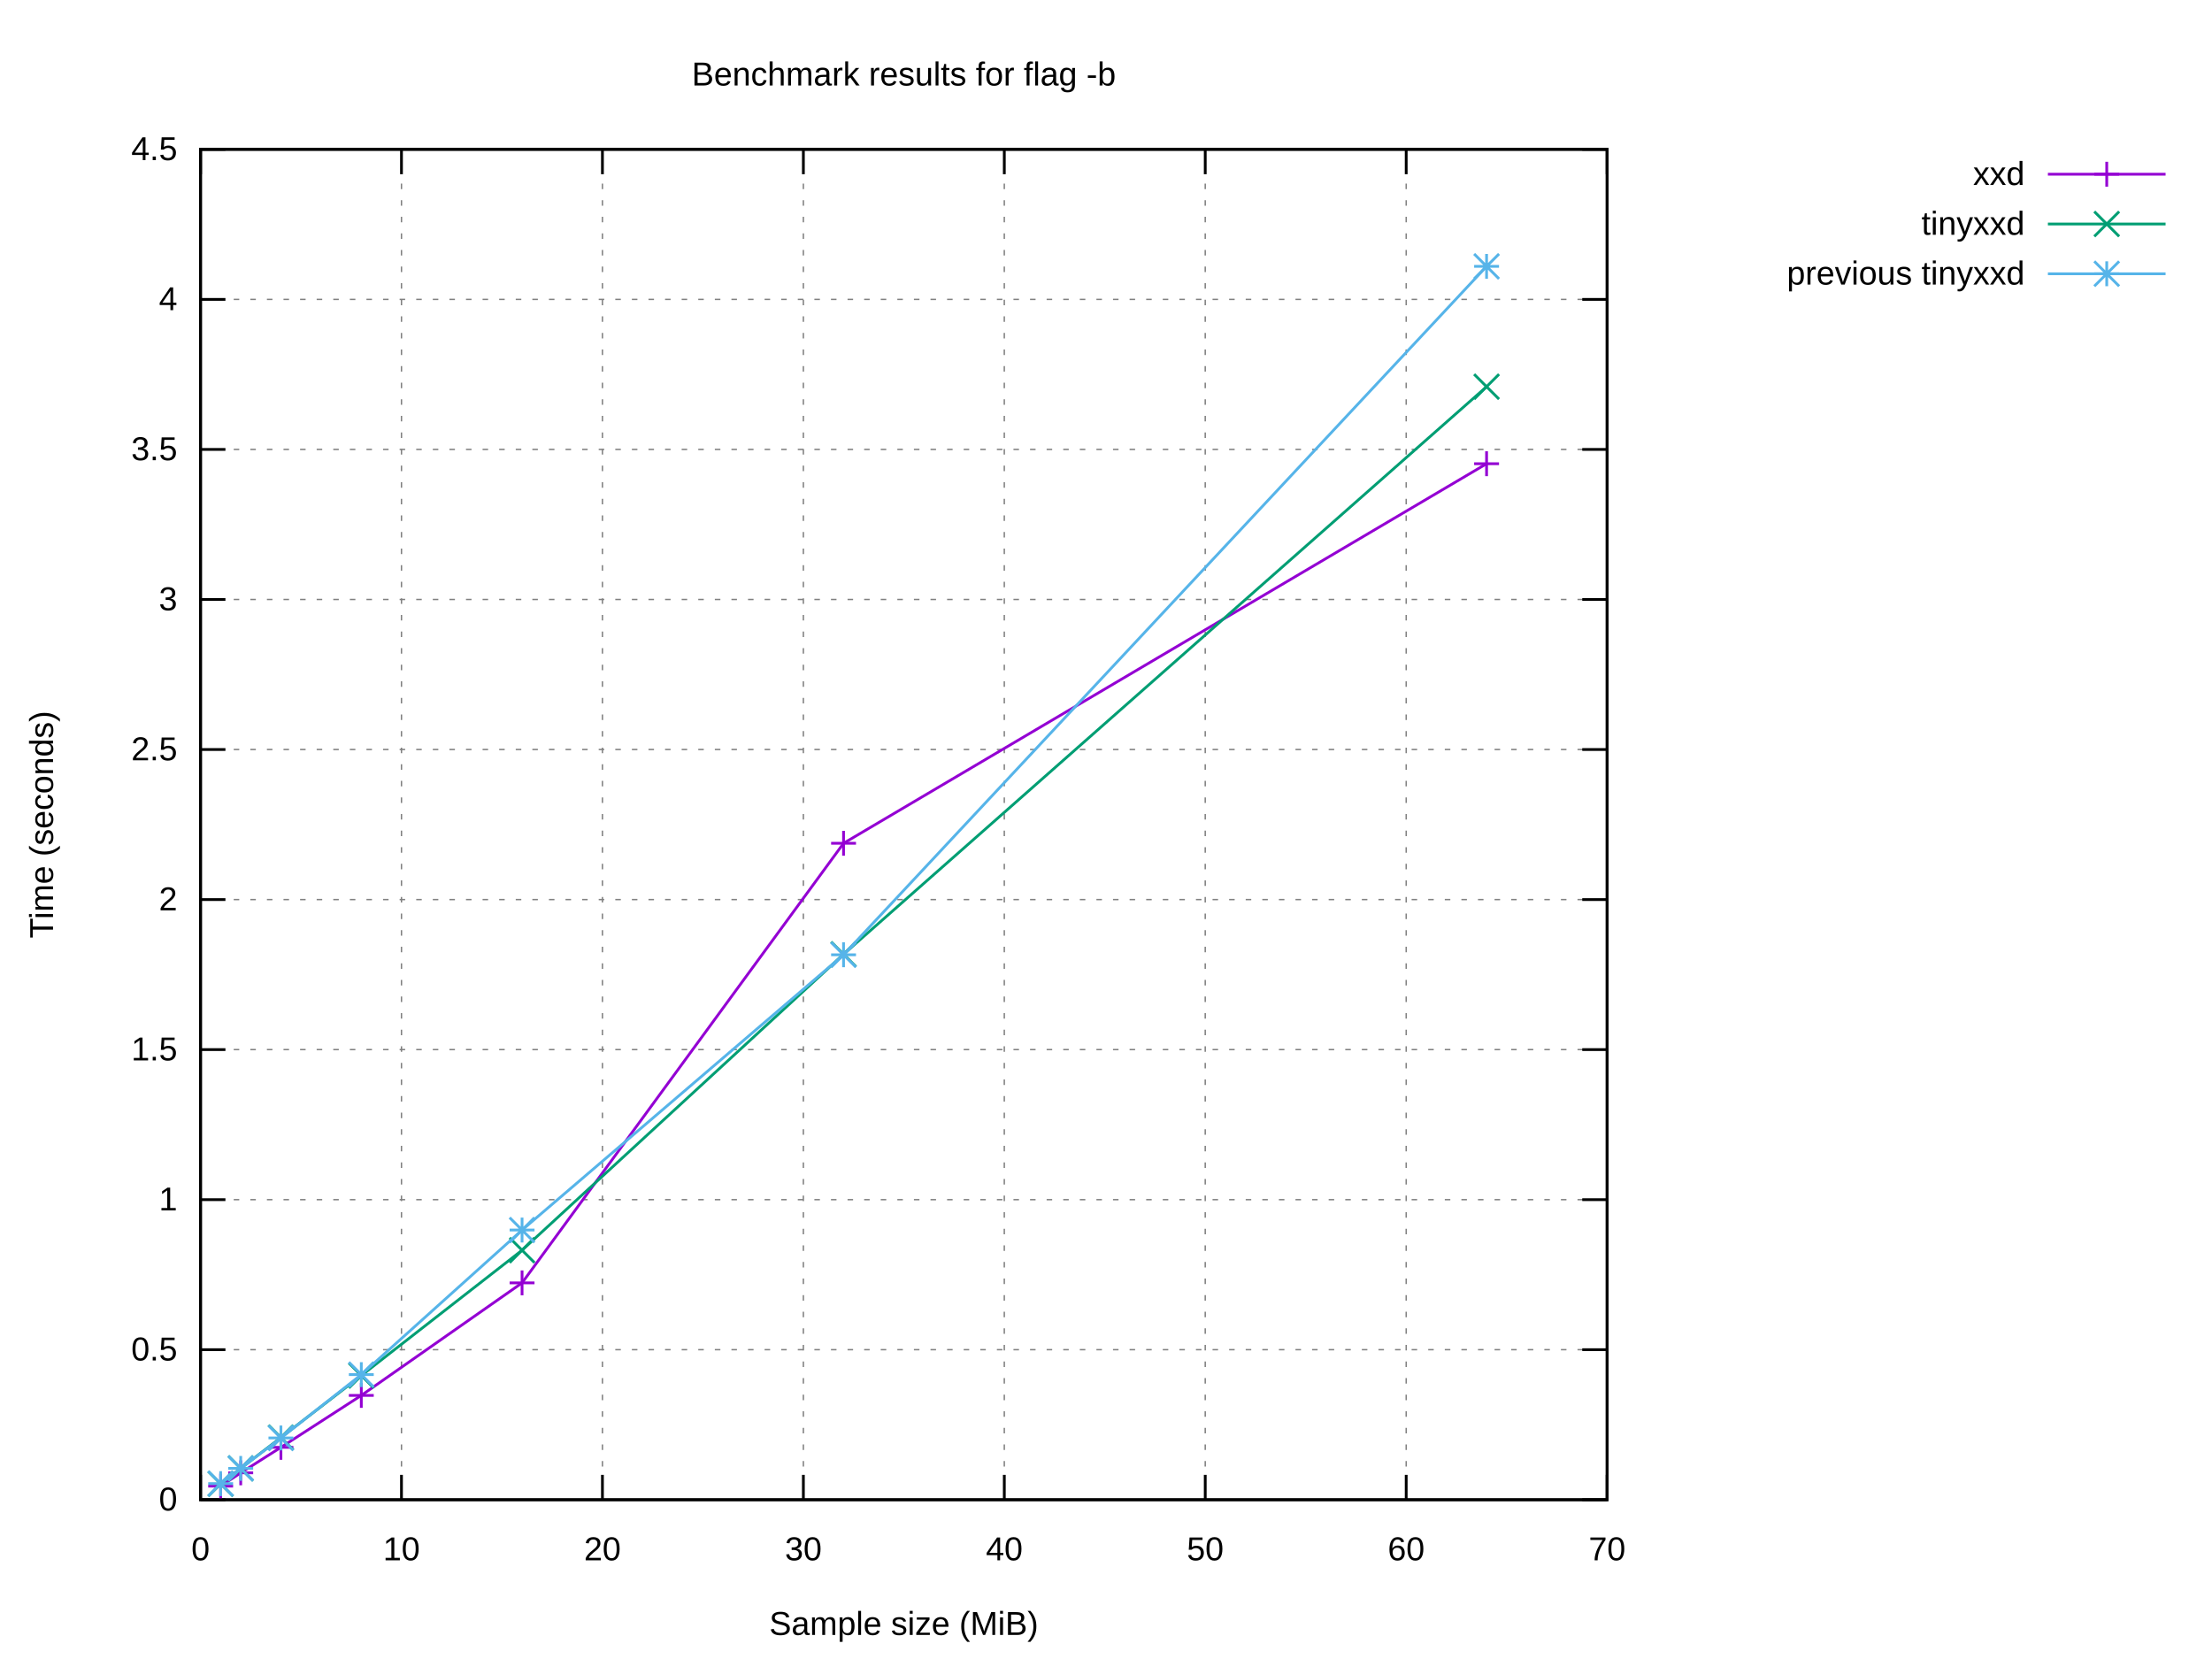
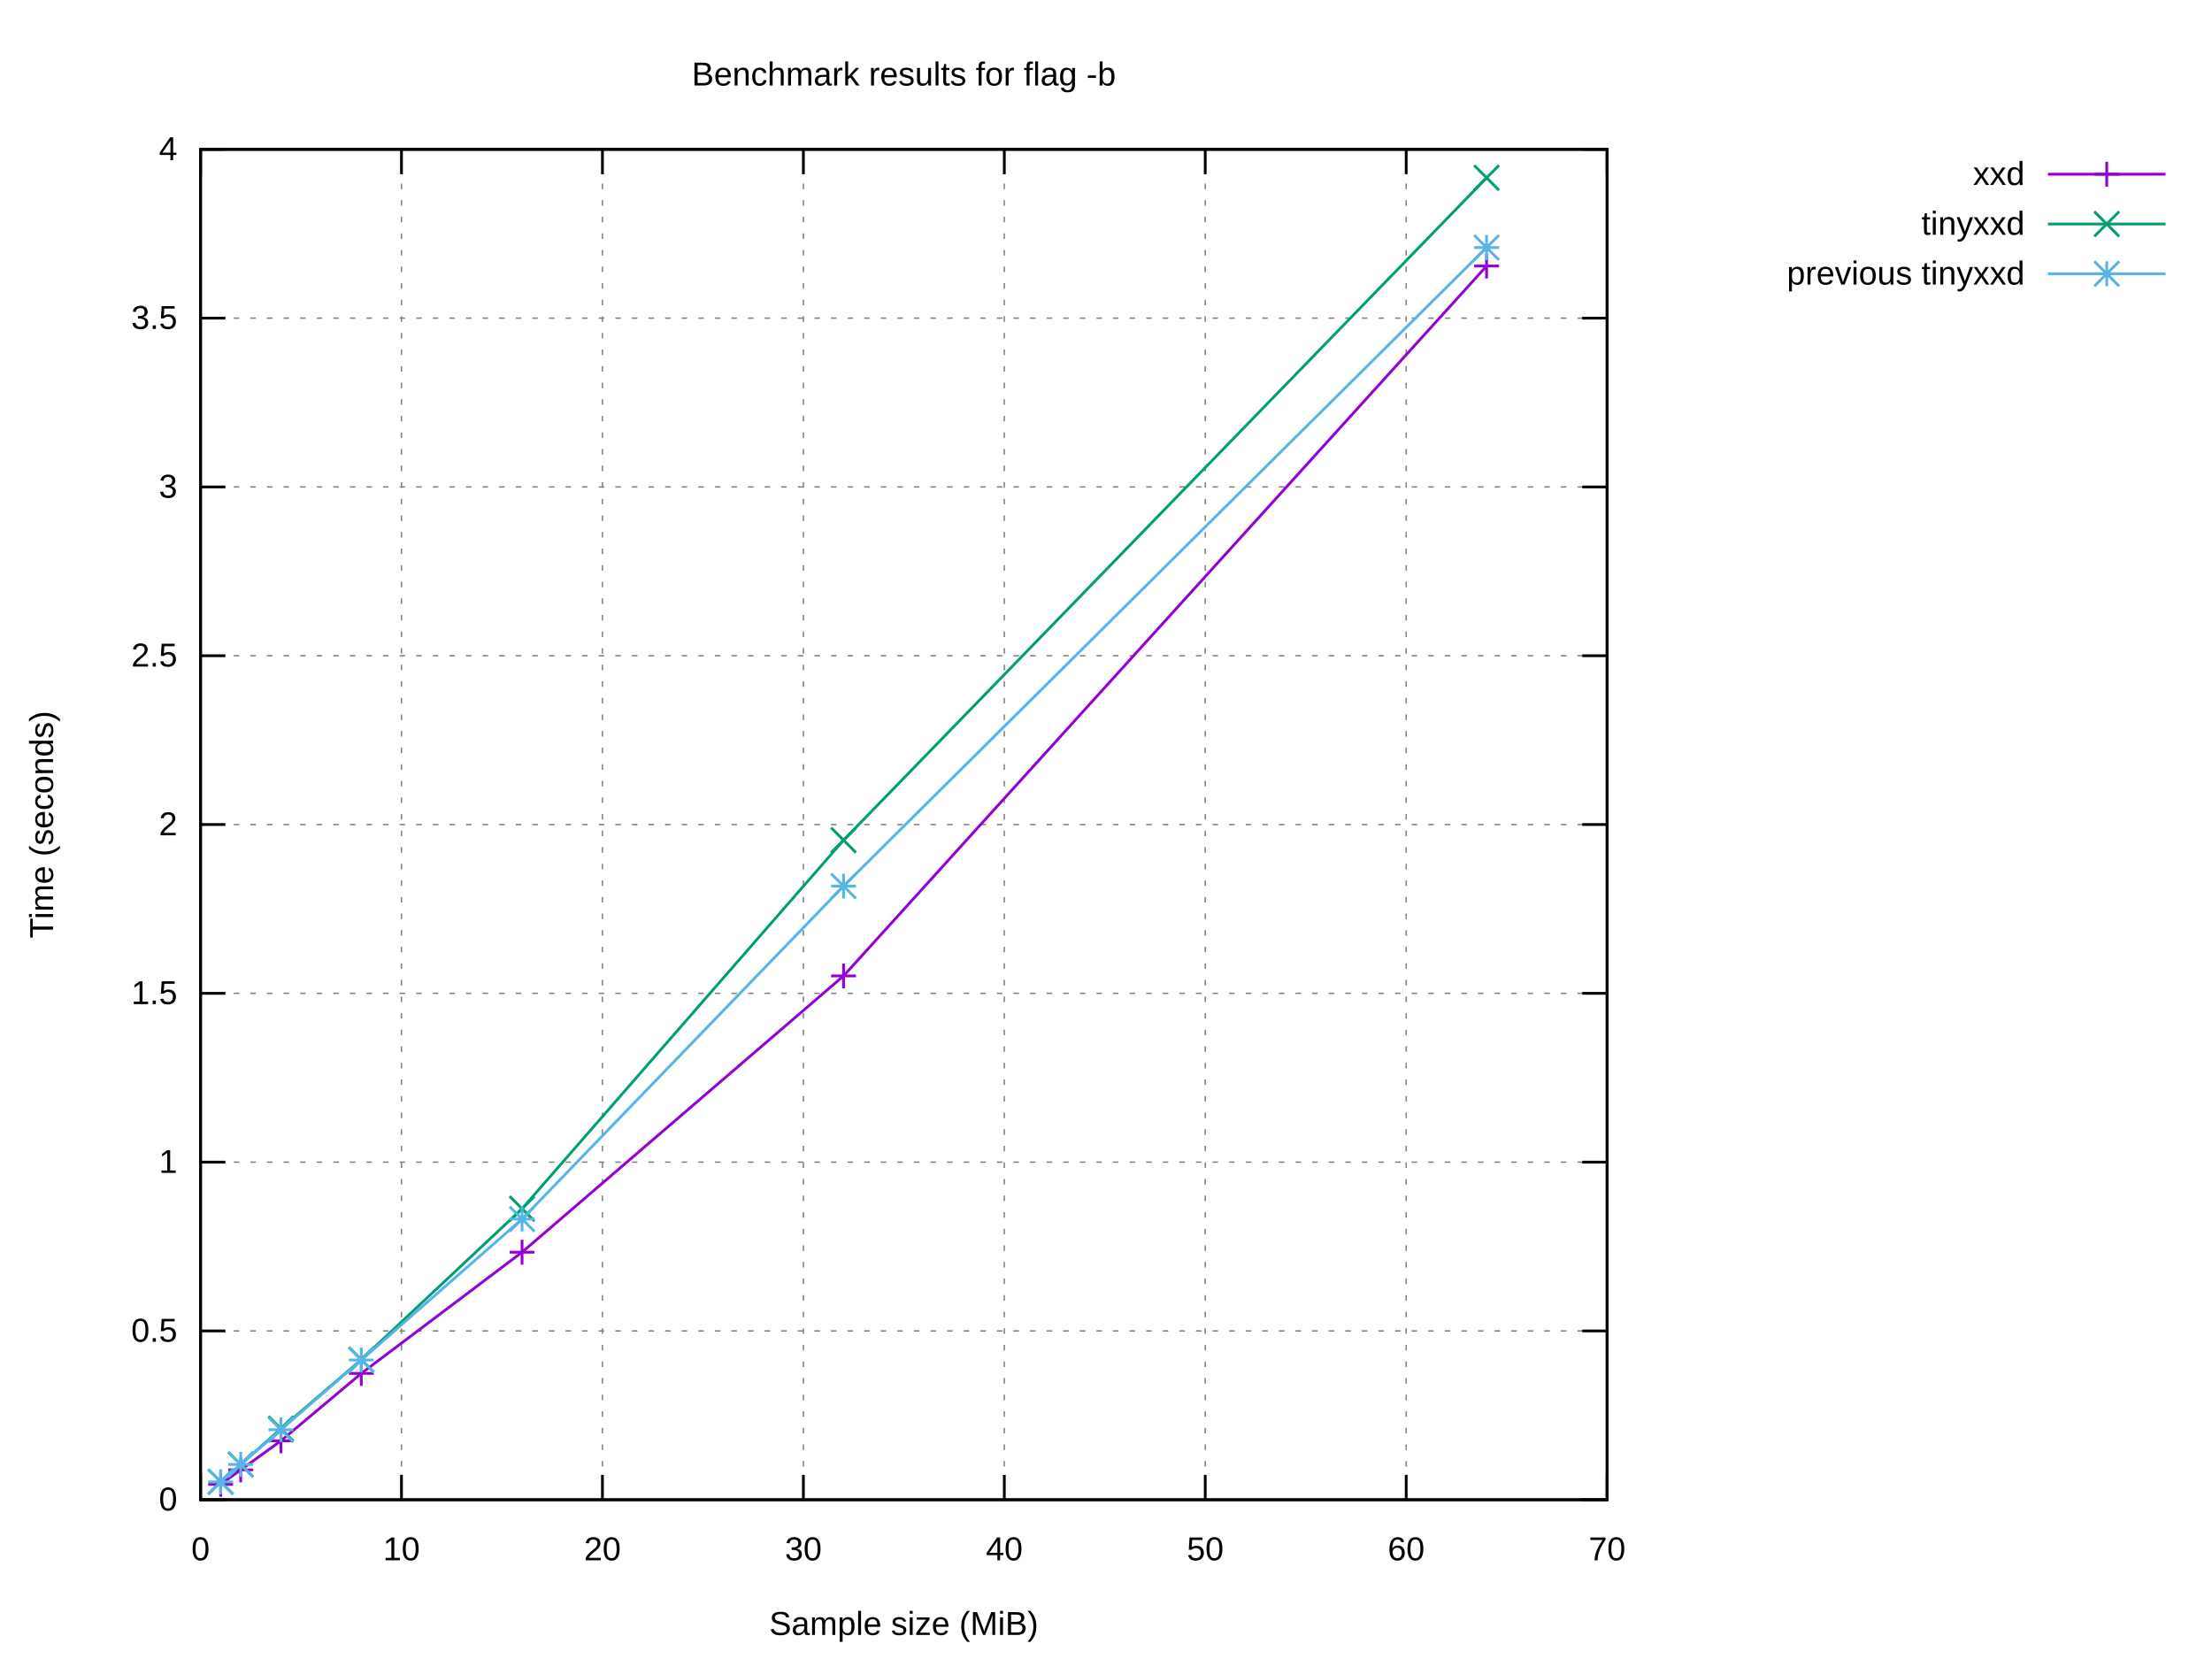
<svg xmlns="http://www.w3.org/2000/svg" xmlns:xlink="http://www.w3.org/1999/xlink" width="800" height="600" viewBox="0 0 800 600">
  <g id="gnuplot_canvas">
    <rect x="0" y="0" width="800" height="600" fill="#ffffff" />
    <defs>
      <circle id="gpDot" r="0.5" stroke-width="0.5" stroke="currentColor" />
      <path id="gpPt0" stroke-width="0.222" stroke="currentColor" d="M-1,0 h2 M0,-1 v2" />
      <path id="gpPt1" stroke-width="0.222" stroke="currentColor" d="M-1,-1 L1,1 M1,-1 L-1,1" />
      <path id="gpPt2" stroke-width="0.222" stroke="currentColor" d="M-1,0 L1,0 M0,-1 L0,1 M-1,-1 L1,1 M-1,1 L1,-1" />
      <rect id="gpPt3" stroke-width="0.222" stroke="currentColor" x="-1" y="-1" width="2" height="2" />
      <rect id="gpPt4" stroke-width="0.222" stroke="currentColor" fill="currentColor" x="-1" y="-1" width="2" height="2" />
      <circle id="gpPt5" stroke-width="0.222" stroke="currentColor" cx="0" cy="0" r="1" />
      <use xlink:href="#gpPt5" id="gpPt6" fill="currentColor" stroke="none" />
      <path id="gpPt7" stroke-width="0.222" stroke="currentColor" d="M0,-1.33 L-1.33,0.67 L1.33,0.67 z" />
      <use xlink:href="#gpPt7" id="gpPt8" fill="currentColor" stroke="none" />
      <use xlink:href="#gpPt7" id="gpPt9" stroke="currentColor" transform="rotate(180)" />
      <use xlink:href="#gpPt9" id="gpPt10" fill="currentColor" stroke="none" />
      <use xlink:href="#gpPt3" id="gpPt11" stroke="currentColor" transform="rotate(45)" />
      <use xlink:href="#gpPt11" id="gpPt12" fill="currentColor" stroke="none" />
      <path id="gpPt13" stroke-width="0.222" stroke="currentColor" d="M0,1.330 L1.265,0.411 L0.782,-1.067 L-0.782,-1.076 L-1.265,0.411 z" />
      <use xlink:href="#gpPt13" id="gpPt14" fill="currentColor" stroke="none" />
      <filter id="textbox" filterUnits="objectBoundingBox" x="0" y="0" height="1" width="1">
        <feFlood flood-color="#FFFFFF" flood-opacity="1" result="bgnd" />
        <feComposite in="SourceGraphic" in2="bgnd" operator="atop" />
      </filter>
      <filter id="greybox" filterUnits="objectBoundingBox" x="0" y="0" height="1" width="1">
        <feFlood flood-color="lightgrey" flood-opacity="1" result="grey" />
        <feComposite in="SourceGraphic" in2="grey" operator="atop" />
      </filter>
    </defs>
    <g fill="none" color="#FFFFFF" stroke="currentColor" stroke-width="1.00" stroke-linecap="butt" stroke-linejoin="miter">
</g>
    <g fill="none" color="black" stroke="currentColor" stroke-width="1.00" stroke-linecap="butt" stroke-linejoin="miter">
</g>
    <g fill="none" color="black" stroke="black" stroke-width="0.50" stroke-linecap="butt" stroke-linejoin="miter">
</g>
    <g fill="none" color="gray" stroke="currentColor" stroke-width="0.50" stroke-linecap="butt" stroke-linejoin="miter">
      <path stroke="gray" stroke-dasharray="2,4" class="gridline" d="M72.53,542.40 L581.24,542.40  " />
    </g>
    <g fill="none" color="gray" stroke="gray" stroke-width="1.00" stroke-linecap="butt" stroke-linejoin="miter">
</g>
    <g fill="none" color="black" stroke="currentColor" stroke-width="1.00" stroke-linecap="butt" stroke-linejoin="miter">
      <path stroke="black" d="M72.53,542.40 L81.53,542.40 M581.24,542.40 L572.24,542.40  " />
      <g transform="translate(64.14,546.30)" stroke="none" fill="black" font-family="Arial" font-size="12.00" text-anchor="end">
        <text>
          <tspan font-family="Arial"> 0</tspan>
        </text>
      </g>
    </g>
    <g fill="none" color="black" stroke="currentColor" stroke-width="1.00" stroke-linecap="butt" stroke-linejoin="miter">
</g>
    <g fill="none" color="black" stroke="black" stroke-width="0.50" stroke-linecap="butt" stroke-linejoin="miter">
</g>
    <g fill="none" color="gray" stroke="currentColor" stroke-width="0.50" stroke-linecap="butt" stroke-linejoin="miter">
-       <path stroke="gray" stroke-dasharray="2,4" class="gridline" d="M72.53,488.13 L581.24,488.13  " />
-     </g>
-     <g fill="none" color="gray" stroke="gray" stroke-width="1.00" stroke-linecap="butt" stroke-linejoin="miter">
- </g>
-     <g fill="none" color="black" stroke="currentColor" stroke-width="1.00" stroke-linecap="butt" stroke-linejoin="miter">
-       <path stroke="black" d="M72.53,488.13 L81.53,488.13 M581.24,488.13 L572.24,488.13  " />
-       <g transform="translate(64.14,492.03)" stroke="none" fill="black" font-family="Arial" font-size="12.00" text-anchor="end">
+       <path stroke="gray" stroke-dasharray="2,4" class="gridline" d="M72.53,481.35 L581.24,481.35  " />
+     </g>
+     <g fill="none" color="gray" stroke="gray" stroke-width="1.00" stroke-linecap="butt" stroke-linejoin="miter">
+ </g>
+     <g fill="none" color="black" stroke="currentColor" stroke-width="1.00" stroke-linecap="butt" stroke-linejoin="miter">
+       <path stroke="black" d="M72.53,481.35 L81.53,481.35 M581.24,481.35 L572.24,481.35  " />
+       <g transform="translate(64.14,485.25)" stroke="none" fill="black" font-family="Arial" font-size="12.00" text-anchor="end">
        <text>
          <tspan font-family="Arial"> 0.5</tspan>
        </text>
      </g>
    </g>
    <g fill="none" color="black" stroke="currentColor" stroke-width="1.00" stroke-linecap="butt" stroke-linejoin="miter">
</g>
    <g fill="none" color="black" stroke="black" stroke-width="0.50" stroke-linecap="butt" stroke-linejoin="miter">
</g>
    <g fill="none" color="gray" stroke="currentColor" stroke-width="0.50" stroke-linecap="butt" stroke-linejoin="miter">
-       <path stroke="gray" stroke-dasharray="2,4" class="gridline" d="M72.53,433.87 L581.24,433.87  " />
-     </g>
-     <g fill="none" color="gray" stroke="gray" stroke-width="1.00" stroke-linecap="butt" stroke-linejoin="miter">
- </g>
-     <g fill="none" color="black" stroke="currentColor" stroke-width="1.00" stroke-linecap="butt" stroke-linejoin="miter">
-       <path stroke="black" d="M72.53,433.87 L81.53,433.87 M581.24,433.87 L572.24,433.87  " />
-       <g transform="translate(64.14,437.77)" stroke="none" fill="black" font-family="Arial" font-size="12.00" text-anchor="end">
+       <path stroke="gray" stroke-dasharray="2,4" class="gridline" d="M72.53,420.30 L581.24,420.30  " />
+     </g>
+     <g fill="none" color="gray" stroke="gray" stroke-width="1.00" stroke-linecap="butt" stroke-linejoin="miter">
+ </g>
+     <g fill="none" color="black" stroke="currentColor" stroke-width="1.00" stroke-linecap="butt" stroke-linejoin="miter">
+       <path stroke="black" d="M72.53,420.30 L81.53,420.30 M581.24,420.30 L572.24,420.30  " />
+       <g transform="translate(64.14,424.20)" stroke="none" fill="black" font-family="Arial" font-size="12.00" text-anchor="end">
        <text>
          <tspan font-family="Arial"> 1</tspan>
        </text>
      </g>
    </g>
    <g fill="none" color="black" stroke="currentColor" stroke-width="1.00" stroke-linecap="butt" stroke-linejoin="miter">
</g>
    <g fill="none" color="black" stroke="black" stroke-width="0.50" stroke-linecap="butt" stroke-linejoin="miter">
</g>
    <g fill="none" color="gray" stroke="currentColor" stroke-width="0.50" stroke-linecap="butt" stroke-linejoin="miter">
-       <path stroke="gray" stroke-dasharray="2,4" class="gridline" d="M72.53,379.60 L581.24,379.60  " />
-     </g>
-     <g fill="none" color="gray" stroke="gray" stroke-width="1.00" stroke-linecap="butt" stroke-linejoin="miter">
- </g>
-     <g fill="none" color="black" stroke="currentColor" stroke-width="1.00" stroke-linecap="butt" stroke-linejoin="miter">
-       <path stroke="black" d="M72.53,379.60 L81.53,379.60 M581.24,379.60 L572.24,379.60  " />
-       <g transform="translate(64.14,383.50)" stroke="none" fill="black" font-family="Arial" font-size="12.00" text-anchor="end">
+       <path stroke="gray" stroke-dasharray="2,4" class="gridline" d="M72.53,359.25 L581.24,359.25  " />
+     </g>
+     <g fill="none" color="gray" stroke="gray" stroke-width="1.00" stroke-linecap="butt" stroke-linejoin="miter">
+ </g>
+     <g fill="none" color="black" stroke="currentColor" stroke-width="1.00" stroke-linecap="butt" stroke-linejoin="miter">
+       <path stroke="black" d="M72.53,359.25 L81.53,359.25 M581.24,359.25 L572.24,359.25  " />
+       <g transform="translate(64.14,363.15)" stroke="none" fill="black" font-family="Arial" font-size="12.00" text-anchor="end">
        <text>
          <tspan font-family="Arial"> 1.5</tspan>
        </text>
      </g>
    </g>
    <g fill="none" color="black" stroke="currentColor" stroke-width="1.00" stroke-linecap="butt" stroke-linejoin="miter">
</g>
    <g fill="none" color="black" stroke="black" stroke-width="0.50" stroke-linecap="butt" stroke-linejoin="miter">
</g>
    <g fill="none" color="gray" stroke="currentColor" stroke-width="0.50" stroke-linecap="butt" stroke-linejoin="miter">
-       <path stroke="gray" stroke-dasharray="2,4" class="gridline" d="M72.53,325.34 L581.24,325.34  " />
-     </g>
-     <g fill="none" color="gray" stroke="gray" stroke-width="1.00" stroke-linecap="butt" stroke-linejoin="miter">
- </g>
-     <g fill="none" color="black" stroke="currentColor" stroke-width="1.00" stroke-linecap="butt" stroke-linejoin="miter">
-       <path stroke="black" d="M72.53,325.34 L81.53,325.34 M581.24,325.34 L572.24,325.34  " />
-       <g transform="translate(64.14,329.24)" stroke="none" fill="black" font-family="Arial" font-size="12.00" text-anchor="end">
+       <path stroke="gray" stroke-dasharray="2,4" class="gridline" d="M72.53,298.20 L581.24,298.20  " />
+     </g>
+     <g fill="none" color="gray" stroke="gray" stroke-width="1.00" stroke-linecap="butt" stroke-linejoin="miter">
+ </g>
+     <g fill="none" color="black" stroke="currentColor" stroke-width="1.00" stroke-linecap="butt" stroke-linejoin="miter">
+       <path stroke="black" d="M72.53,298.20 L81.53,298.20 M581.24,298.20 L572.24,298.20  " />
+       <g transform="translate(64.14,302.10)" stroke="none" fill="black" font-family="Arial" font-size="12.00" text-anchor="end">
        <text>
          <tspan font-family="Arial"> 2</tspan>
        </text>
      </g>
    </g>
    <g fill="none" color="black" stroke="currentColor" stroke-width="1.00" stroke-linecap="butt" stroke-linejoin="miter">
</g>
    <g fill="none" color="black" stroke="black" stroke-width="0.50" stroke-linecap="butt" stroke-linejoin="miter">
</g>
    <g fill="none" color="gray" stroke="currentColor" stroke-width="0.50" stroke-linecap="butt" stroke-linejoin="miter">
-       <path stroke="gray" stroke-dasharray="2,4" class="gridline" d="M72.53,271.07 L581.24,271.07  " />
-     </g>
-     <g fill="none" color="gray" stroke="gray" stroke-width="1.00" stroke-linecap="butt" stroke-linejoin="miter">
- </g>
-     <g fill="none" color="black" stroke="currentColor" stroke-width="1.00" stroke-linecap="butt" stroke-linejoin="miter">
-       <path stroke="black" d="M72.53,271.07 L81.53,271.07 M581.24,271.07 L572.24,271.07  " />
-       <g transform="translate(64.14,274.97)" stroke="none" fill="black" font-family="Arial" font-size="12.00" text-anchor="end">
+       <path stroke="gray" stroke-dasharray="2,4" class="gridline" d="M72.53,237.16 L581.24,237.16  " />
+     </g>
+     <g fill="none" color="gray" stroke="gray" stroke-width="1.00" stroke-linecap="butt" stroke-linejoin="miter">
+ </g>
+     <g fill="none" color="black" stroke="currentColor" stroke-width="1.00" stroke-linecap="butt" stroke-linejoin="miter">
+       <path stroke="black" d="M72.53,237.16 L81.53,237.16 M581.24,237.16 L572.24,237.16  " />
+       <g transform="translate(64.14,241.06)" stroke="none" fill="black" font-family="Arial" font-size="12.00" text-anchor="end">
        <text>
          <tspan font-family="Arial"> 2.5</tspan>
        </text>
      </g>
    </g>
    <g fill="none" color="black" stroke="currentColor" stroke-width="1.00" stroke-linecap="butt" stroke-linejoin="miter">
</g>
    <g fill="none" color="black" stroke="black" stroke-width="0.50" stroke-linecap="butt" stroke-linejoin="miter">
</g>
    <g fill="none" color="gray" stroke="currentColor" stroke-width="0.50" stroke-linecap="butt" stroke-linejoin="miter">
-       <path stroke="gray" stroke-dasharray="2,4" class="gridline" d="M72.53,216.81 L581.24,216.81  " />
-     </g>
-     <g fill="none" color="gray" stroke="gray" stroke-width="1.00" stroke-linecap="butt" stroke-linejoin="miter">
- </g>
-     <g fill="none" color="black" stroke="currentColor" stroke-width="1.00" stroke-linecap="butt" stroke-linejoin="miter">
-       <path stroke="black" d="M72.53,216.81 L81.53,216.81 M581.24,216.81 L572.24,216.81  " />
-       <g transform="translate(64.14,220.71)" stroke="none" fill="black" font-family="Arial" font-size="12.00" text-anchor="end">
+       <path stroke="gray" stroke-dasharray="2,4" class="gridline" d="M72.53,176.11 L581.24,176.11  " />
+     </g>
+     <g fill="none" color="gray" stroke="gray" stroke-width="1.00" stroke-linecap="butt" stroke-linejoin="miter">
+ </g>
+     <g fill="none" color="black" stroke="currentColor" stroke-width="1.00" stroke-linecap="butt" stroke-linejoin="miter">
+       <path stroke="black" d="M72.53,176.11 L81.53,176.11 M581.24,176.11 L572.24,176.11  " />
+       <g transform="translate(64.14,180.01)" stroke="none" fill="black" font-family="Arial" font-size="12.00" text-anchor="end">
        <text>
          <tspan font-family="Arial"> 3</tspan>
        </text>
      </g>
    </g>
    <g fill="none" color="black" stroke="currentColor" stroke-width="1.00" stroke-linecap="butt" stroke-linejoin="miter">
</g>
    <g fill="none" color="black" stroke="black" stroke-width="0.50" stroke-linecap="butt" stroke-linejoin="miter">
</g>
    <g fill="none" color="gray" stroke="currentColor" stroke-width="0.50" stroke-linecap="butt" stroke-linejoin="miter">
-       <path stroke="gray" stroke-dasharray="2,4" class="gridline" d="M72.53,162.54 L581.24,162.54  " />
-     </g>
-     <g fill="none" color="gray" stroke="gray" stroke-width="1.00" stroke-linecap="butt" stroke-linejoin="miter">
- </g>
-     <g fill="none" color="black" stroke="currentColor" stroke-width="1.00" stroke-linecap="butt" stroke-linejoin="miter">
-       <path stroke="black" d="M72.53,162.54 L81.53,162.54 M581.24,162.54 L572.24,162.54  " />
-       <g transform="translate(64.14,166.44)" stroke="none" fill="black" font-family="Arial" font-size="12.00" text-anchor="end">
+       <path stroke="gray" stroke-dasharray="2,4" class="gridline" d="M72.53,115.06 L581.24,115.06  " />
+     </g>
+     <g fill="none" color="gray" stroke="gray" stroke-width="1.00" stroke-linecap="butt" stroke-linejoin="miter">
+ </g>
+     <g fill="none" color="black" stroke="currentColor" stroke-width="1.00" stroke-linecap="butt" stroke-linejoin="miter">
+       <path stroke="black" d="M72.53,115.06 L81.53,115.06 M581.24,115.06 L572.24,115.06  " />
+       <g transform="translate(64.14,118.96)" stroke="none" fill="black" font-family="Arial" font-size="12.00" text-anchor="end">
        <text>
          <tspan font-family="Arial"> 3.5</tspan>
-         </text>
-       </g>
-     </g>
-     <g fill="none" color="black" stroke="currentColor" stroke-width="1.00" stroke-linecap="butt" stroke-linejoin="miter">
- </g>
-     <g fill="none" color="black" stroke="black" stroke-width="0.50" stroke-linecap="butt" stroke-linejoin="miter">
- </g>
-     <g fill="none" color="gray" stroke="currentColor" stroke-width="0.50" stroke-linecap="butt" stroke-linejoin="miter">
-       <path stroke="gray" stroke-dasharray="2,4" class="gridline" d="M72.53,108.28 L581.24,108.28  " />
-     </g>
-     <g fill="none" color="gray" stroke="gray" stroke-width="1.00" stroke-linecap="butt" stroke-linejoin="miter">
- </g>
-     <g fill="none" color="black" stroke="currentColor" stroke-width="1.00" stroke-linecap="butt" stroke-linejoin="miter">
-       <path stroke="black" d="M72.53,108.28 L81.53,108.28 M581.24,108.28 L572.24,108.28  " />
-       <g transform="translate(64.14,112.18)" stroke="none" fill="black" font-family="Arial" font-size="12.00" text-anchor="end">
-         <text>
-           <tspan font-family="Arial"> 4</tspan>
        </text>
      </g>
    </g>
    <g fill="none" color="black" stroke="currentColor" stroke-width="1.00" stroke-linecap="butt" stroke-linejoin="miter">
</g>
    <g fill="none" color="black" stroke="black" stroke-width="0.50" stroke-linecap="butt" stroke-linejoin="miter">
</g>
    <g fill="none" color="gray" stroke="currentColor" stroke-width="0.50" stroke-linecap="butt" stroke-linejoin="miter">
      <path stroke="gray" stroke-dasharray="2,4" class="gridline" d="M72.53,54.01 L581.24,54.01  " />
    </g>
    <g fill="none" color="gray" stroke="gray" stroke-width="1.00" stroke-linecap="butt" stroke-linejoin="miter">
</g>
    <g fill="none" color="black" stroke="currentColor" stroke-width="1.00" stroke-linecap="butt" stroke-linejoin="miter">
      <path stroke="black" d="M72.53,54.01 L81.53,54.01 M581.24,54.01 L572.24,54.01  " />
      <g transform="translate(64.14,57.91)" stroke="none" fill="black" font-family="Arial" font-size="12.00" text-anchor="end">
        <text>
-           <tspan font-family="Arial"> 4.5</tspan>
+           <tspan font-family="Arial"> 4</tspan>
        </text>
      </g>
    </g>
    <g fill="none" color="black" stroke="currentColor" stroke-width="1.00" stroke-linecap="butt" stroke-linejoin="miter">
</g>
    <g fill="none" color="black" stroke="black" stroke-width="0.50" stroke-linecap="butt" stroke-linejoin="miter">
</g>
    <g fill="none" color="gray" stroke="currentColor" stroke-width="0.50" stroke-linecap="butt" stroke-linejoin="miter">
      <path stroke="gray" stroke-dasharray="2,4" class="gridline" d="M72.53,542.40 L72.53,54.01  " />
    </g>
    <g fill="none" color="gray" stroke="gray" stroke-width="1.00" stroke-linecap="butt" stroke-linejoin="miter">
</g>
    <g fill="none" color="black" stroke="currentColor" stroke-width="1.00" stroke-linecap="butt" stroke-linejoin="miter">
      <path stroke="black" d="M72.53,542.40 L72.53,533.40 M72.53,54.01 L72.53,63.01  " />
      <g transform="translate(72.53,564.30)" stroke="none" fill="black" font-family="Arial" font-size="12.00" text-anchor="middle">
        <text>
          <tspan font-family="Arial"> 0</tspan>
        </text>
      </g>
    </g>
    <g fill="none" color="black" stroke="currentColor" stroke-width="1.00" stroke-linecap="butt" stroke-linejoin="miter">
</g>
    <g fill="none" color="black" stroke="black" stroke-width="0.50" stroke-linecap="butt" stroke-linejoin="miter">
</g>
    <g fill="none" color="gray" stroke="currentColor" stroke-width="0.50" stroke-linecap="butt" stroke-linejoin="miter">
      <path stroke="gray" stroke-dasharray="2,4" class="gridline" d="M145.20,542.40 L145.20,54.01  " />
    </g>
    <g fill="none" color="gray" stroke="gray" stroke-width="1.00" stroke-linecap="butt" stroke-linejoin="miter">
</g>
    <g fill="none" color="black" stroke="currentColor" stroke-width="1.00" stroke-linecap="butt" stroke-linejoin="miter">
      <path stroke="black" d="M145.20,542.40 L145.20,533.40 M145.20,54.01 L145.20,63.01  " />
      <g transform="translate(145.20,564.30)" stroke="none" fill="black" font-family="Arial" font-size="12.00" text-anchor="middle">
        <text>
          <tspan font-family="Arial"> 10</tspan>
        </text>
      </g>
    </g>
    <g fill="none" color="black" stroke="currentColor" stroke-width="1.00" stroke-linecap="butt" stroke-linejoin="miter">
</g>
    <g fill="none" color="black" stroke="black" stroke-width="0.50" stroke-linecap="butt" stroke-linejoin="miter">
</g>
    <g fill="none" color="gray" stroke="currentColor" stroke-width="0.50" stroke-linecap="butt" stroke-linejoin="miter">
      <path stroke="gray" stroke-dasharray="2,4" class="gridline" d="M217.88,542.40 L217.88,54.01  " />
    </g>
    <g fill="none" color="gray" stroke="gray" stroke-width="1.00" stroke-linecap="butt" stroke-linejoin="miter">
</g>
    <g fill="none" color="black" stroke="currentColor" stroke-width="1.00" stroke-linecap="butt" stroke-linejoin="miter">
      <path stroke="black" d="M217.88,542.40 L217.88,533.40 M217.88,54.01 L217.88,63.01  " />
      <g transform="translate(217.88,564.30)" stroke="none" fill="black" font-family="Arial" font-size="12.00" text-anchor="middle">
        <text>
          <tspan font-family="Arial"> 20</tspan>
        </text>
      </g>
    </g>
    <g fill="none" color="black" stroke="currentColor" stroke-width="1.00" stroke-linecap="butt" stroke-linejoin="miter">
</g>
    <g fill="none" color="black" stroke="black" stroke-width="0.50" stroke-linecap="butt" stroke-linejoin="miter">
</g>
    <g fill="none" color="gray" stroke="currentColor" stroke-width="0.50" stroke-linecap="butt" stroke-linejoin="miter">
      <path stroke="gray" stroke-dasharray="2,4" class="gridline" d="M290.55,542.40 L290.55,54.01  " />
    </g>
    <g fill="none" color="gray" stroke="gray" stroke-width="1.00" stroke-linecap="butt" stroke-linejoin="miter">
</g>
    <g fill="none" color="black" stroke="currentColor" stroke-width="1.00" stroke-linecap="butt" stroke-linejoin="miter">
      <path stroke="black" d="M290.55,542.40 L290.55,533.40 M290.55,54.01 L290.55,63.01  " />
      <g transform="translate(290.55,564.30)" stroke="none" fill="black" font-family="Arial" font-size="12.00" text-anchor="middle">
        <text>
          <tspan font-family="Arial"> 30</tspan>
        </text>
      </g>
    </g>
    <g fill="none" color="black" stroke="currentColor" stroke-width="1.00" stroke-linecap="butt" stroke-linejoin="miter">
</g>
    <g fill="none" color="black" stroke="black" stroke-width="0.50" stroke-linecap="butt" stroke-linejoin="miter">
</g>
    <g fill="none" color="gray" stroke="currentColor" stroke-width="0.50" stroke-linecap="butt" stroke-linejoin="miter">
      <path stroke="gray" stroke-dasharray="2,4" class="gridline" d="M363.22,542.40 L363.22,54.01  " />
    </g>
    <g fill="none" color="gray" stroke="gray" stroke-width="1.00" stroke-linecap="butt" stroke-linejoin="miter">
</g>
    <g fill="none" color="black" stroke="currentColor" stroke-width="1.00" stroke-linecap="butt" stroke-linejoin="miter">
      <path stroke="black" d="M363.22,542.40 L363.22,533.40 M363.22,54.01 L363.22,63.01  " />
      <g transform="translate(363.22,564.30)" stroke="none" fill="black" font-family="Arial" font-size="12.00" text-anchor="middle">
        <text>
          <tspan font-family="Arial"> 40</tspan>
        </text>
      </g>
    </g>
    <g fill="none" color="black" stroke="currentColor" stroke-width="1.00" stroke-linecap="butt" stroke-linejoin="miter">
</g>
    <g fill="none" color="black" stroke="black" stroke-width="0.50" stroke-linecap="butt" stroke-linejoin="miter">
</g>
    <g fill="none" color="gray" stroke="currentColor" stroke-width="0.50" stroke-linecap="butt" stroke-linejoin="miter">
      <path stroke="gray" stroke-dasharray="2,4" class="gridline" d="M435.89,542.40 L435.89,54.01  " />
    </g>
    <g fill="none" color="gray" stroke="gray" stroke-width="1.00" stroke-linecap="butt" stroke-linejoin="miter">
</g>
    <g fill="none" color="black" stroke="currentColor" stroke-width="1.00" stroke-linecap="butt" stroke-linejoin="miter">
      <path stroke="black" d="M435.89,542.40 L435.89,533.40 M435.89,54.01 L435.89,63.01  " />
      <g transform="translate(435.89,564.30)" stroke="none" fill="black" font-family="Arial" font-size="12.00" text-anchor="middle">
        <text>
          <tspan font-family="Arial"> 50</tspan>
        </text>
      </g>
    </g>
    <g fill="none" color="black" stroke="currentColor" stroke-width="1.00" stroke-linecap="butt" stroke-linejoin="miter">
</g>
    <g fill="none" color="black" stroke="black" stroke-width="0.50" stroke-linecap="butt" stroke-linejoin="miter">
</g>
    <g fill="none" color="gray" stroke="currentColor" stroke-width="0.50" stroke-linecap="butt" stroke-linejoin="miter">
      <path stroke="gray" stroke-dasharray="2,4" class="gridline" d="M508.57,542.40 L508.57,54.01  " />
    </g>
    <g fill="none" color="gray" stroke="gray" stroke-width="1.00" stroke-linecap="butt" stroke-linejoin="miter">
</g>
    <g fill="none" color="black" stroke="currentColor" stroke-width="1.00" stroke-linecap="butt" stroke-linejoin="miter">
      <path stroke="black" d="M508.57,542.40 L508.57,533.40 M508.57,54.01 L508.57,63.01  " />
      <g transform="translate(508.57,564.30)" stroke="none" fill="black" font-family="Arial" font-size="12.00" text-anchor="middle">
        <text>
          <tspan font-family="Arial"> 60</tspan>
        </text>
      </g>
    </g>
    <g fill="none" color="black" stroke="currentColor" stroke-width="1.00" stroke-linecap="butt" stroke-linejoin="miter">
</g>
    <g fill="none" color="black" stroke="black" stroke-width="0.50" stroke-linecap="butt" stroke-linejoin="miter">
</g>
    <g fill="none" color="gray" stroke="currentColor" stroke-width="0.50" stroke-linecap="butt" stroke-linejoin="miter">
      <path stroke="gray" stroke-dasharray="2,4" class="gridline" d="M581.24,542.40 L581.24,54.01  " />
    </g>
    <g fill="none" color="gray" stroke="gray" stroke-width="1.00" stroke-linecap="butt" stroke-linejoin="miter">
</g>
    <g fill="none" color="black" stroke="currentColor" stroke-width="1.00" stroke-linecap="butt" stroke-linejoin="miter">
      <path stroke="black" d="M581.24,542.40 L581.24,533.40 M581.24,54.01 L581.24,63.01  " />
      <g transform="translate(581.24,564.30)" stroke="none" fill="black" font-family="Arial" font-size="12.00" text-anchor="middle">
        <text>
          <tspan font-family="Arial"> 70</tspan>
        </text>
      </g>
    </g>
    <g fill="none" color="black" stroke="currentColor" stroke-width="1.00" stroke-linecap="butt" stroke-linejoin="miter">
</g>
    <g fill="none" color="black" stroke="currentColor" stroke-width="1.00" stroke-linecap="butt" stroke-linejoin="miter">
      <path stroke="black" d="M72.53,54.01 L72.53,542.40 L581.24,542.40 L581.24,54.01 L72.53,54.01 Z  " />
    </g>
    <g fill="none" color="black" stroke="currentColor" stroke-width="1.00" stroke-linecap="butt" stroke-linejoin="miter">
</g>
    <g id="gnuplot_plot_1">
      <g fill="none" color="black" stroke="currentColor" stroke-width="1.00" stroke-linecap="butt" stroke-linejoin="miter">
        <g transform="translate(732.26,66.91)" stroke="none" fill="black" font-family="Arial" font-size="12.00" text-anchor="end">
          <text>
            <tspan font-family="Arial">xxd</tspan>
          </text>
        </g>
      </g>
      <g fill="none" color="black" stroke="currentColor" stroke-width="1.00" stroke-linecap="butt" stroke-linejoin="miter">
-         <path stroke="rgb(148,   0, 211)" d="M740.65,63.01 L783.21,63.01 M537.64,167.71 L305.08,304.98 L188.81,463.97 L130.67,504.67 L101.60,523.45 L87.06,532.67   L79.80,537.48  " />
-         <use xlink:href="#gpPt0" transform="translate(537.64,167.71) scale(4.50)" color="rgb(148,   0, 211)" />
-         <use xlink:href="#gpPt0" transform="translate(305.08,304.98) scale(4.50)" color="rgb(148,   0, 211)" />
-         <use xlink:href="#gpPt0" transform="translate(188.81,463.97) scale(4.50)" color="rgb(148,   0, 211)" />
-         <use xlink:href="#gpPt0" transform="translate(130.67,504.67) scale(4.50)" color="rgb(148,   0, 211)" />
-         <use xlink:href="#gpPt0" transform="translate(101.60,523.45) scale(4.50)" color="rgb(148,   0, 211)" />
-         <use xlink:href="#gpPt0" transform="translate(87.06,532.67) scale(4.50)" color="rgb(148,   0, 211)" />
-         <use xlink:href="#gpPt0" transform="translate(79.80,537.48) scale(4.50)" color="rgb(148,   0, 211)" />
+         <path stroke="rgb(148,   0, 211)" d="M740.65,63.01 L783.21,63.01 M537.64,96.21 L305.08,352.95 L188.81,452.87 L130.67,496.71 L101.60,521.09 L87.06,531.60   L79.80,536.83  " />
+         <use xlink:href="#gpPt0" transform="translate(537.64,96.21) scale(4.50)" color="rgb(148,   0, 211)" />
+         <use xlink:href="#gpPt0" transform="translate(305.08,352.95) scale(4.50)" color="rgb(148,   0, 211)" />
+         <use xlink:href="#gpPt0" transform="translate(188.81,452.87) scale(4.50)" color="rgb(148,   0, 211)" />
+         <use xlink:href="#gpPt0" transform="translate(130.67,496.71) scale(4.50)" color="rgb(148,   0, 211)" />
+         <use xlink:href="#gpPt0" transform="translate(101.60,521.09) scale(4.50)" color="rgb(148,   0, 211)" />
+         <use xlink:href="#gpPt0" transform="translate(87.06,531.60) scale(4.50)" color="rgb(148,   0, 211)" />
+         <use xlink:href="#gpPt0" transform="translate(79.80,536.83) scale(4.50)" color="rgb(148,   0, 211)" />
        <use xlink:href="#gpPt0" transform="translate(761.93,63.01) scale(4.50)" color="rgb(148,   0, 211)" />
      </g>
    </g>
    <g id="gnuplot_plot_2">
      <g fill="none" color="black" stroke="currentColor" stroke-width="1.00" stroke-linecap="butt" stroke-linejoin="miter">
        <g transform="translate(732.26,84.91)" stroke="none" fill="black" font-family="Arial" font-size="12.00" text-anchor="end">
          <text>
            <tspan font-family="Arial">tinyxxd</tspan>
          </text>
        </g>
      </g>
      <g fill="none" color="black" stroke="currentColor" stroke-width="1.00" stroke-linecap="butt" stroke-linejoin="miter">
-         <path stroke="rgb(  0, 158, 115)" d="M740.65,81.01 L783.21,81.01 M537.64,139.85 L305.08,345.12 L188.81,452.16 L130.67,497.49 L101.60,519.91 L87.06,531.05   L79.80,536.65  " />
-         <use xlink:href="#gpPt1" transform="translate(537.64,139.85) scale(4.50)" color="rgb(  0, 158, 115)" />
-         <use xlink:href="#gpPt1" transform="translate(305.08,345.12) scale(4.50)" color="rgb(  0, 158, 115)" />
-         <use xlink:href="#gpPt1" transform="translate(188.81,452.16) scale(4.50)" color="rgb(  0, 158, 115)" />
-         <use xlink:href="#gpPt1" transform="translate(130.67,497.49) scale(4.50)" color="rgb(  0, 158, 115)" />
-         <use xlink:href="#gpPt1" transform="translate(101.60,519.91) scale(4.50)" color="rgb(  0, 158, 115)" />
-         <use xlink:href="#gpPt1" transform="translate(87.06,531.05) scale(4.50)" color="rgb(  0, 158, 115)" />
-         <use xlink:href="#gpPt1" transform="translate(79.80,536.65) scale(4.50)" color="rgb(  0, 158, 115)" />
+         <path stroke="rgb(  0, 158, 115)" d="M740.65,81.01 L783.21,81.01 M537.64,64.30 L305.08,303.86 L188.81,437.15 L130.67,491.72 L101.60,516.70 L87.06,529.66   L79.80,535.90  " />
+         <use xlink:href="#gpPt1" transform="translate(537.64,64.30) scale(4.50)" color="rgb(  0, 158, 115)" />
+         <use xlink:href="#gpPt1" transform="translate(305.08,303.86) scale(4.50)" color="rgb(  0, 158, 115)" />
+         <use xlink:href="#gpPt1" transform="translate(188.81,437.15) scale(4.50)" color="rgb(  0, 158, 115)" />
+         <use xlink:href="#gpPt1" transform="translate(130.67,491.72) scale(4.50)" color="rgb(  0, 158, 115)" />
+         <use xlink:href="#gpPt1" transform="translate(101.60,516.70) scale(4.50)" color="rgb(  0, 158, 115)" />
+         <use xlink:href="#gpPt1" transform="translate(87.06,529.66) scale(4.50)" color="rgb(  0, 158, 115)" />
+         <use xlink:href="#gpPt1" transform="translate(79.80,535.90) scale(4.50)" color="rgb(  0, 158, 115)" />
        <use xlink:href="#gpPt1" transform="translate(761.93,81.01) scale(4.50)" color="rgb(  0, 158, 115)" />
      </g>
    </g>
    <g id="gnuplot_plot_3">
      <g fill="none" color="black" stroke="currentColor" stroke-width="1.00" stroke-linecap="butt" stroke-linejoin="miter">
        <g transform="translate(732.26,102.91)" stroke="none" fill="black" font-family="Arial" font-size="12.00" text-anchor="end">
          <text>
            <tspan font-family="Arial">previous tinyxxd</tspan>
          </text>
        </g>
      </g>
      <g fill="none" color="black" stroke="currentColor" stroke-width="1.00" stroke-linecap="butt" stroke-linejoin="miter">
-         <path stroke="rgb( 86, 180, 233)" d="M740.65,99.01 L783.21,99.01 M537.64,96.33 L305.08,345.31 L188.81,444.86 L130.67,497.15 L101.60,520.06 L87.06,531.06   L79.80,536.57  " />
-         <use xlink:href="#gpPt2" transform="translate(537.64,96.33) scale(4.50)" color="rgb( 86, 180, 233)" />
-         <use xlink:href="#gpPt2" transform="translate(305.08,345.31) scale(4.50)" color="rgb( 86, 180, 233)" />
-         <use xlink:href="#gpPt2" transform="translate(188.81,444.86) scale(4.50)" color="rgb( 86, 180, 233)" />
-         <use xlink:href="#gpPt2" transform="translate(130.67,497.15) scale(4.50)" color="rgb( 86, 180, 233)" />
-         <use xlink:href="#gpPt2" transform="translate(101.60,520.06) scale(4.50)" color="rgb( 86, 180, 233)" />
-         <use xlink:href="#gpPt2" transform="translate(87.06,531.06) scale(4.50)" color="rgb( 86, 180, 233)" />
-         <use xlink:href="#gpPt2" transform="translate(79.80,536.57) scale(4.50)" color="rgb( 86, 180, 233)" />
+         <path stroke="rgb( 86, 180, 233)" d="M740.65,99.01 L783.21,99.01 M537.64,89.53 L305.08,320.46 L188.81,440.88 L130.67,491.87 L101.60,517.09 L87.06,529.63   L79.80,535.94  " />
+         <use xlink:href="#gpPt2" transform="translate(537.64,89.53) scale(4.50)" color="rgb( 86, 180, 233)" />
+         <use xlink:href="#gpPt2" transform="translate(305.08,320.46) scale(4.50)" color="rgb( 86, 180, 233)" />
+         <use xlink:href="#gpPt2" transform="translate(188.81,440.88) scale(4.50)" color="rgb( 86, 180, 233)" />
+         <use xlink:href="#gpPt2" transform="translate(130.67,491.87) scale(4.50)" color="rgb( 86, 180, 233)" />
+         <use xlink:href="#gpPt2" transform="translate(101.60,517.09) scale(4.50)" color="rgb( 86, 180, 233)" />
+         <use xlink:href="#gpPt2" transform="translate(87.06,529.63) scale(4.50)" color="rgb( 86, 180, 233)" />
+         <use xlink:href="#gpPt2" transform="translate(79.80,535.94) scale(4.50)" color="rgb( 86, 180, 233)" />
        <use xlink:href="#gpPt2" transform="translate(761.93,99.01) scale(4.50)" color="rgb( 86, 180, 233)" />
      </g>
    </g>
    <g fill="none" color="#FFFFFF" stroke="rgb( 86, 180, 233)" stroke-width="2.00" stroke-linecap="butt" stroke-linejoin="miter">
</g>
    <g fill="none" color="black" stroke="currentColor" stroke-width="2.00" stroke-linecap="butt" stroke-linejoin="miter">
</g>
    <g fill="none" color="black" stroke="black" stroke-width="1.00" stroke-linecap="butt" stroke-linejoin="miter">
</g>
    <g fill="none" color="black" stroke="currentColor" stroke-width="1.00" stroke-linecap="butt" stroke-linejoin="miter">
      <path stroke="black" d="M72.53,54.01 L72.53,542.40 L581.24,542.40 L581.24,54.01 L72.53,54.01 Z  " />
      <g transform="translate(19.18,298.21) rotate(270.00)" stroke="none" fill="black" font-family="Arial" font-size="12.00" text-anchor="middle">
        <text>
          <tspan font-family="Arial">Time (seconds)</tspan>
        </text>
      </g>
    </g>
    <g fill="none" color="black" stroke="currentColor" stroke-width="1.00" stroke-linecap="butt" stroke-linejoin="miter">
      <g transform="translate(326.88,591.30)" stroke="none" fill="black" font-family="Arial" font-size="12.00" text-anchor="middle">
        <text>
          <tspan font-family="Arial">Sample size (MiB)</tspan>
        </text>
      </g>
    </g>
    <g fill="none" color="black" stroke="currentColor" stroke-width="1.00" stroke-linecap="butt" stroke-linejoin="miter">
</g>
    <g fill="none" color="black" stroke="currentColor" stroke-width="1.00" stroke-linecap="butt" stroke-linejoin="miter">
      <g transform="translate(326.88,30.91)" stroke="none" fill="black" font-family="Arial" font-size="12.00" text-anchor="middle">
        <text>
          <tspan font-family="Arial">Benchmark results for flag -b</tspan>
        </text>
      </g>
    </g>
    <g fill="none" color="black" stroke="currentColor" stroke-width="1.00" stroke-linecap="butt" stroke-linejoin="miter">
</g>
  </g>
</svg>
